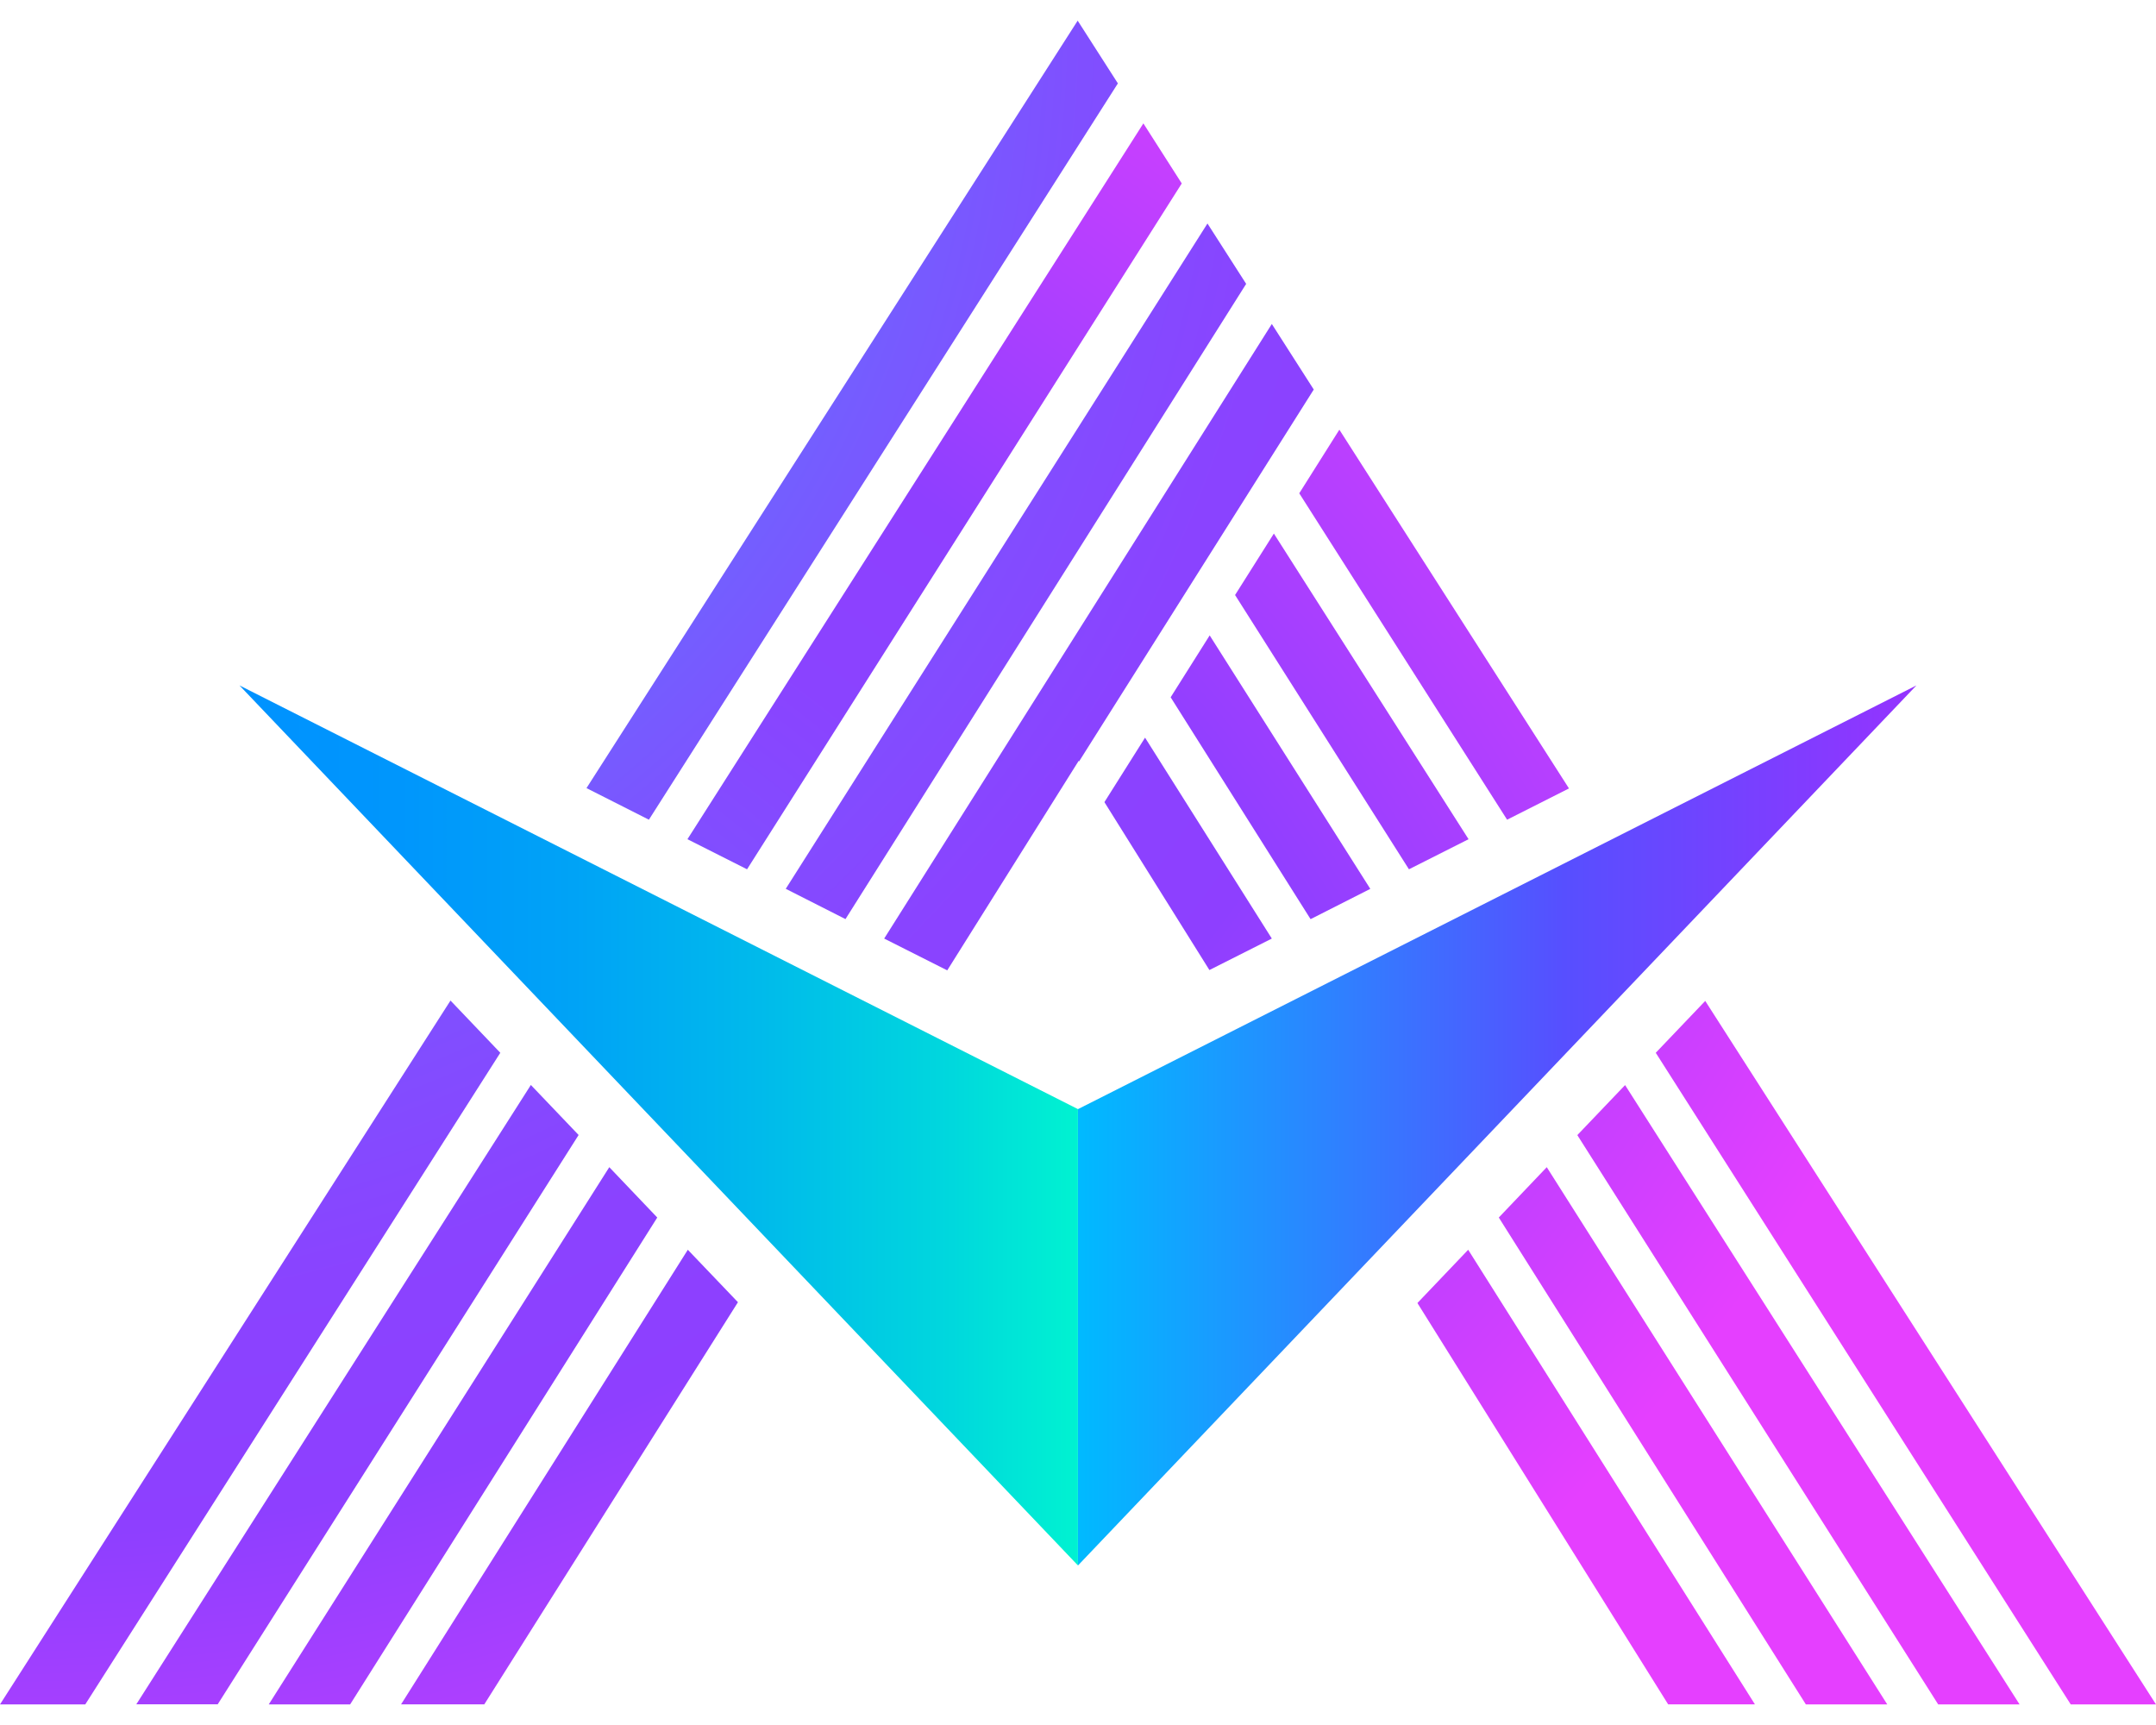
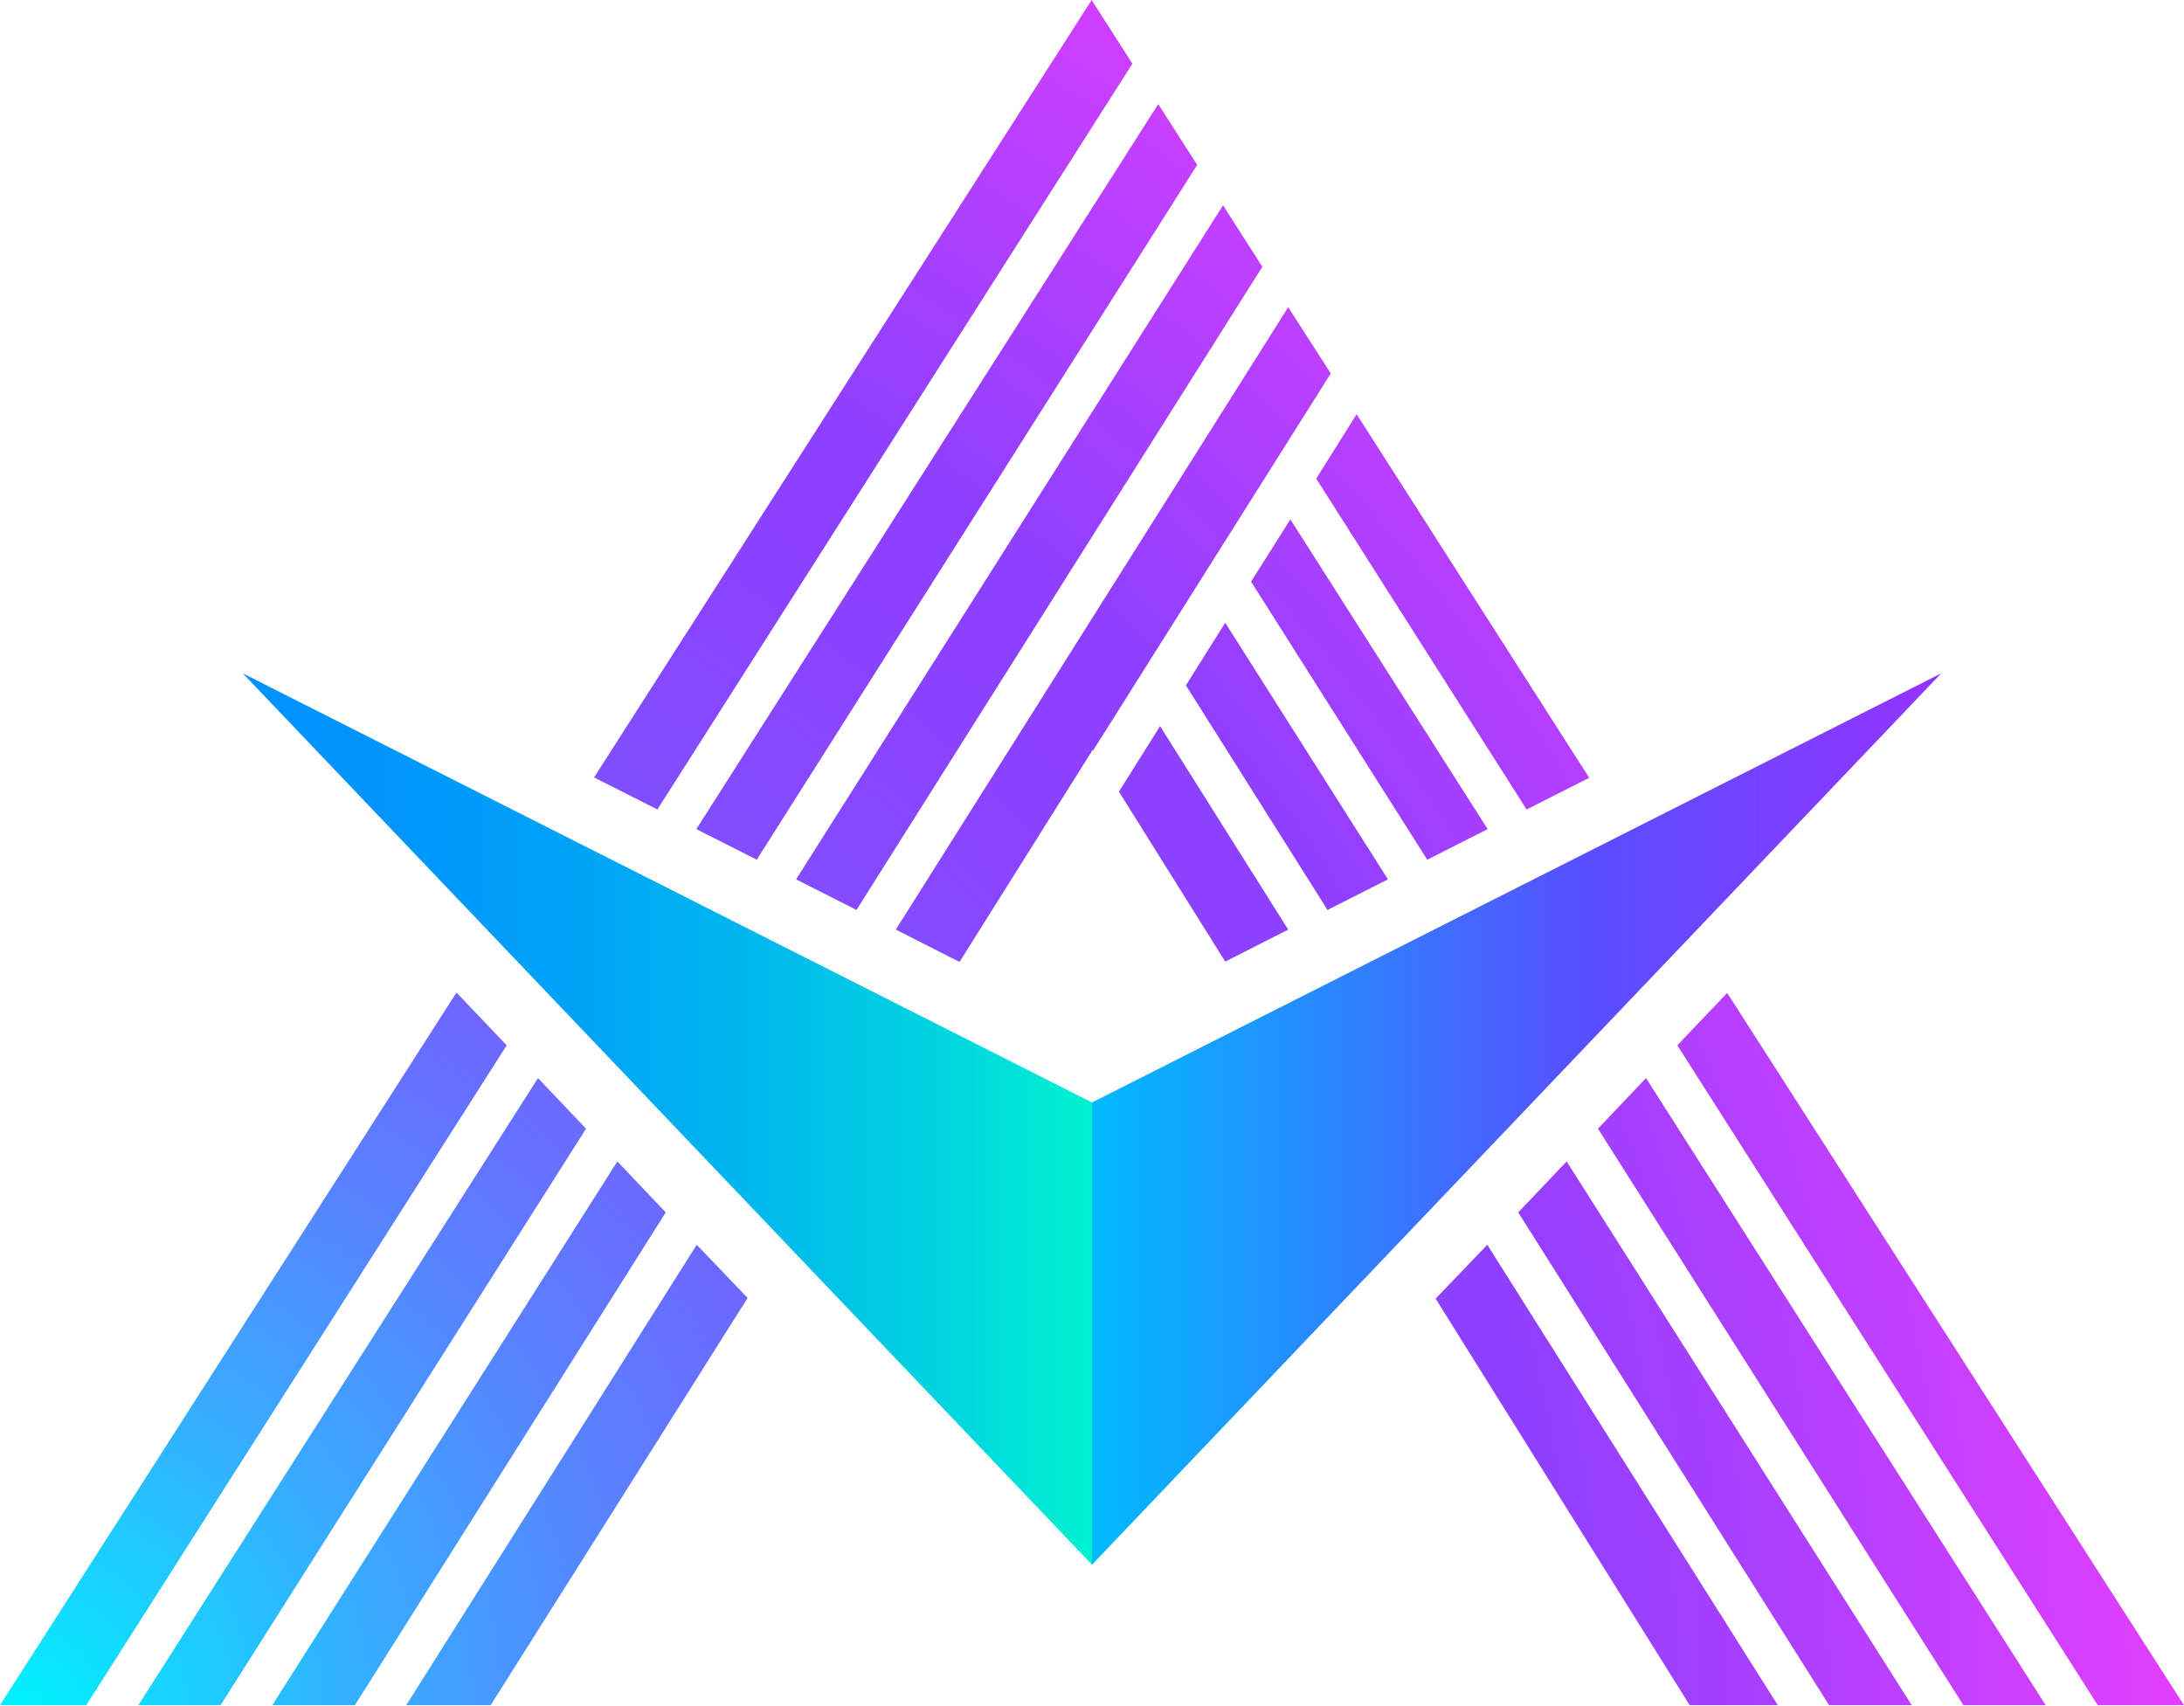
- <svg xmlns="http://www.w3.org/2000/svg" width="40" height="32" viewBox="0 0 40 32" fill="none">
-   <path d="M13.86 16.126L21.925 3.403L21.213 2.289L12.754 15.568L13.86 16.126Z" fill="url(#paint0_radial_71_30657)" />
-   <path d="M8.358 18.561L0 31.618H1.582L9.282 19.53L8.358 18.561Z" fill="url(#paint1_radial_71_30657)" />
-   <path d="M19.994 0.383L10.881 14.62L12.039 15.206L20.74 1.547L19.994 0.383Z" fill="url(#paint2_radial_71_30657)" />
-   <path d="M15.686 17.05L23.12 5.266L22.402 4.146L14.578 16.488L15.686 17.05Z" fill="url(#paint3_radial_71_30657)" />
-   <path d="M11.304 21.652L4.986 31.618H6.496L12.194 22.586L11.304 21.652Z" fill="url(#paint4_radial_71_30657)" />
-   <path d="M17.574 18.001L20.012 14.115L20.02 14.125L24.374 7.226L23.596 6.01L16.404 17.411L17.574 18.001Z" fill="url(#paint5_radial_71_30657)" />
-   <path d="M12.761 23.184L7.441 31.617H8.985L13.691 24.157L12.761 23.184Z" fill="url(#paint6_radial_71_30657)" />
-   <path d="M9.849 20.127L2.529 31.616H4.039L10.735 21.055L9.849 20.127Z" fill="url(#paint7_radial_71_30657)" />
-   <path d="M30.15 20.129L29.264 21.057L35.959 31.618H37.469L30.15 20.129Z" fill="url(#paint8_radial_71_30657)" />
-   <path d="M26.297 24.172L30.949 31.617H32.559L27.239 23.184L26.297 24.172Z" fill="url(#paint9_radial_71_30657)" />
-   <path d="M27.807 22.586L33.504 31.618H35.014L28.697 21.652L27.807 22.586Z" fill="url(#paint10_radial_71_30657)" />
-   <path d="M38.418 31.618H40L31.637 18.568L30.719 19.53L38.418 31.618Z" fill="url(#paint11_radial_71_30657)" />
-   <path d="M27.246 15.568L23.634 9.898L22.914 11.038L26.14 16.126L27.246 15.568Z" fill="url(#paint12_radial_71_30657)" />
-   <path d="M21.244 13.684L20.49 14.88L22.438 17.995L23.596 17.411L21.244 13.684Z" fill="url(#paint13_radial_71_30657)" />
-   <path d="M27.961 15.206L29.109 14.626L24.849 7.971L24.105 9.151L27.961 15.206Z" fill="url(#paint14_radial_71_30657)" />
-   <path d="M25.423 16.489L22.443 11.787L21.719 12.935L24.315 17.051L25.423 16.489Z" fill="url(#paint15_radial_71_30657)" />
-   <path d="M19.999 20.575L4.443 12.715L19.999 29.04V20.575Z" fill="url(#paint16_linear_71_30657)" />
-   <path d="M20 20.575L35.555 12.715L20 29.04V20.575Z" fill="url(#paint17_linear_71_30657)" />
+ <svg xmlns="http://www.w3.org/2000/svg" xmlns:xlink="http://www.w3.org/1999/xlink" id="_레이어_2" viewBox="0 0 60 46.85">
  <defs>
-     <radialGradient id="paint0_radial_71_30657" cx="0" cy="0" r="1" gradientUnits="userSpaceOnUse" gradientTransform="translate(0.444518 31.7156) scale(39.962 39.962)">
-       <stop stop-color="#00F2FF" />
-       <stop offset="0.06" stop-color="#15D6FF" />
-       <stop offset="0.17" stop-color="#3AA8FF" />
-       <stop offset="0.28" stop-color="#5882FF" />
-       <stop offset="0.39" stop-color="#6F64FF" />
-       <stop offset="0.5" stop-color="#804FFF" />
-       <stop offset="0.6" stop-color="#8A43FF" />
-       <stop offset="0.7" stop-color="#8E3FFF" />
-       <stop offset="1" stop-color="#E53FFF" />
+     <style>.cls-1{fill:url(#_무제_그라디언트_255);}.cls-2{fill:url(#_무제_그라디언트_255-14);}.cls-3{fill:url(#_무제_그라디언트_255-9);}.cls-4{fill:url(#_무제_그라디언트_255-11);}.cls-5{fill:url(#_무제_그라디언트_255-3);}.cls-6{fill:url(#_무제_그라디언트_255-5);}.cls-7{fill:url(#_무제_그라디언트_255-16);}.cls-8{fill:url(#_무제_그라디언트_253);}.cls-9{fill:url(#_무제_그라디언트_255-2);}.cls-10{fill:url(#_무제_그라디언트_255-10);}.cls-11{fill:url(#_무제_그라디언트_255-15);}.cls-12{fill:url(#_무제_그라디언트_255-13);}.cls-13{fill:url(#_무제_그라디언트_255-7);}.cls-14{fill:url(#_무제_그라디언트_255-4);}.cls-15{fill:url(#_무제_그라디언트_255-12);}.cls-16{fill:url(#_무제_그라디언트_255-6);}.cls-17{fill:url(#_무제_그라디언트_255-8);}.cls-18{fill:url(#_무제_그라디언트_122);}</style>
+     <radialGradient id="_무제_그라디언트_255" cx=".67" cy="47" fx=".67" fy="47" r="59.95" gradientUnits="userSpaceOnUse">
+       <stop offset="0" stop-color="#00f2ff" />
+       <stop offset=".06" stop-color="#15d6ff" />
+       <stop offset=".17" stop-color="#3aa8ff" />
+       <stop offset=".28" stop-color="#5882ff" />
+       <stop offset=".39" stop-color="#6f64ff" />
+       <stop offset=".5" stop-color="#804fff" />
+       <stop offset=".6" stop-color="#8a43ff" />
+       <stop offset=".7" stop-color="#8e3fff" />
+       <stop offset="1" stop-color="#e53fff" />
    </radialGradient>
-     <radialGradient id="paint1_radial_71_30657" cx="0" cy="0" r="1" gradientUnits="userSpaceOnUse" gradientTransform="translate(0.0999955 0.483445) scale(39.962 39.962)">
-       <stop stop-color="#00F2FF" />
-       <stop offset="0.06" stop-color="#15D6FF" />
-       <stop offset="0.17" stop-color="#3AA8FF" />
-       <stop offset="0.28" stop-color="#5882FF" />
-       <stop offset="0.39" stop-color="#6F64FF" />
-       <stop offset="0.5" stop-color="#804FFF" />
-       <stop offset="0.6" stop-color="#8A43FF" />
-       <stop offset="0.7" stop-color="#8E3FFF" />
-       <stop offset="1" stop-color="#E53FFF" />
-     </radialGradient>
-     <radialGradient id="paint2_radial_71_30657" cx="0" cy="0" r="1" gradientUnits="userSpaceOnUse" gradientTransform="translate(0.101397 0.482808) scale(39.962 39.962)">
-       <stop stop-color="#00F2FF" />
-       <stop offset="0.06" stop-color="#15D6FF" />
-       <stop offset="0.17" stop-color="#3AA8FF" />
-       <stop offset="0.28" stop-color="#5882FF" />
-       <stop offset="0.39" stop-color="#6F64FF" />
-       <stop offset="0.5" stop-color="#804FFF" />
-       <stop offset="0.6" stop-color="#8A43FF" />
-       <stop offset="0.7" stop-color="#8E3FFF" />
-       <stop offset="1" stop-color="#E53FFF" />
-     </radialGradient>
-     <radialGradient id="paint3_radial_71_30657" cx="0" cy="0" r="1" gradientUnits="userSpaceOnUse" gradientTransform="translate(0.100844 0.482665) scale(39.962)">
-       <stop stop-color="#00F2FF" />
-       <stop offset="0.06" stop-color="#15D6FF" />
-       <stop offset="0.17" stop-color="#3AA8FF" />
-       <stop offset="0.28" stop-color="#5882FF" />
-       <stop offset="0.39" stop-color="#6F64FF" />
-       <stop offset="0.5" stop-color="#804FFF" />
-       <stop offset="0.6" stop-color="#8A43FF" />
-       <stop offset="0.7" stop-color="#8E3FFF" />
-       <stop offset="1" stop-color="#E53FFF" />
-     </radialGradient>
-     <radialGradient id="paint4_radial_71_30657" cx="0" cy="0" r="1" gradientUnits="userSpaceOnUse" gradientTransform="translate(0.100573 0.483398) scale(39.962 39.962)">
-       <stop stop-color="#00F2FF" />
-       <stop offset="0.06" stop-color="#15D6FF" />
-       <stop offset="0.17" stop-color="#3AA8FF" />
-       <stop offset="0.28" stop-color="#5882FF" />
-       <stop offset="0.39" stop-color="#6F64FF" />
-       <stop offset="0.5" stop-color="#804FFF" />
-       <stop offset="0.6" stop-color="#8A43FF" />
-       <stop offset="0.7" stop-color="#8E3FFF" />
-       <stop offset="1" stop-color="#E53FFF" />
-     </radialGradient>
-     <radialGradient id="paint5_radial_71_30657" cx="0" cy="0" r="1" gradientUnits="userSpaceOnUse" gradientTransform="translate(0.1011 0.482041) scale(39.962 39.962)">
-       <stop stop-color="#00F2FF" />
-       <stop offset="0.06" stop-color="#15D6FF" />
-       <stop offset="0.17" stop-color="#3AA8FF" />
-       <stop offset="0.28" stop-color="#5882FF" />
-       <stop offset="0.39" stop-color="#6F64FF" />
-       <stop offset="0.5" stop-color="#804FFF" />
-       <stop offset="0.6" stop-color="#8A43FF" />
-       <stop offset="0.7" stop-color="#8E3FFF" />
-       <stop offset="1" stop-color="#E53FFF" />
-     </radialGradient>
-     <radialGradient id="paint6_radial_71_30657" cx="0" cy="0" r="1" gradientUnits="userSpaceOnUse" gradientTransform="translate(0.0997706 0.482724) scale(39.962 39.962)">
-       <stop stop-color="#00F2FF" />
-       <stop offset="0.06" stop-color="#15D6FF" />
-       <stop offset="0.17" stop-color="#3AA8FF" />
-       <stop offset="0.28" stop-color="#5882FF" />
-       <stop offset="0.39" stop-color="#6F64FF" />
-       <stop offset="0.5" stop-color="#804FFF" />
-       <stop offset="0.6" stop-color="#8A43FF" />
-       <stop offset="0.7" stop-color="#8E3FFF" />
-       <stop offset="1" stop-color="#E53FFF" />
-     </radialGradient>
-     <radialGradient id="paint7_radial_71_30657" cx="0" cy="0" r="1" gradientUnits="userSpaceOnUse" gradientTransform="translate(0.0994176 0.481933) scale(39.962 39.962)">
-       <stop stop-color="#00F2FF" />
-       <stop offset="0.06" stop-color="#15D6FF" />
-       <stop offset="0.17" stop-color="#3AA8FF" />
-       <stop offset="0.28" stop-color="#5882FF" />
-       <stop offset="0.39" stop-color="#6F64FF" />
-       <stop offset="0.5" stop-color="#804FFF" />
-       <stop offset="0.6" stop-color="#8A43FF" />
-       <stop offset="0.7" stop-color="#8E3FFF" />
-       <stop offset="1" stop-color="#E53FFF" />
-     </radialGradient>
-     <radialGradient id="paint8_radial_71_30657" cx="0" cy="0" r="1" gradientUnits="userSpaceOnUse" gradientTransform="translate(0.101115 0.483889) scale(39.962 39.962)">
-       <stop stop-color="#00F2FF" />
-       <stop offset="0.06" stop-color="#15D6FF" />
-       <stop offset="0.17" stop-color="#3AA8FF" />
-       <stop offset="0.28" stop-color="#5882FF" />
-       <stop offset="0.39" stop-color="#6F64FF" />
-       <stop offset="0.5" stop-color="#804FFF" />
-       <stop offset="0.6" stop-color="#8A43FF" />
-       <stop offset="0.7" stop-color="#8E3FFF" />
-       <stop offset="1" stop-color="#E53FFF" />
-     </radialGradient>
-     <radialGradient id="paint9_radial_71_30657" cx="0" cy="0" r="1" gradientUnits="userSpaceOnUse" gradientTransform="translate(0.102187 0.482724) scale(39.962 39.962)">
-       <stop stop-color="#00F2FF" />
-       <stop offset="0.06" stop-color="#15D6FF" />
-       <stop offset="0.17" stop-color="#3AA8FF" />
-       <stop offset="0.28" stop-color="#5882FF" />
-       <stop offset="0.39" stop-color="#6F64FF" />
-       <stop offset="0.5" stop-color="#804FFF" />
-       <stop offset="0.6" stop-color="#8A43FF" />
-       <stop offset="0.7" stop-color="#8E3FFF" />
-       <stop offset="1" stop-color="#E53FFF" />
-     </radialGradient>
-     <radialGradient id="paint10_radial_71_30657" cx="0" cy="0" r="1" gradientUnits="userSpaceOnUse" gradientTransform="translate(0.102006 0.483398) scale(39.962 39.962)">
-       <stop stop-color="#00F2FF" />
-       <stop offset="0.06" stop-color="#15D6FF" />
-       <stop offset="0.17" stop-color="#3AA8FF" />
-       <stop offset="0.28" stop-color="#5882FF" />
-       <stop offset="0.39" stop-color="#6F64FF" />
-       <stop offset="0.5" stop-color="#804FFF" />
-       <stop offset="0.6" stop-color="#8A43FF" />
-       <stop offset="0.7" stop-color="#8E3FFF" />
-       <stop offset="1" stop-color="#E53FFF" />
-     </radialGradient>
-     <radialGradient id="paint11_radial_71_30657" cx="0" cy="0" r="1" gradientUnits="userSpaceOnUse" gradientTransform="translate(0.102269 0.483259) scale(39.962 39.962)">
-       <stop stop-color="#00F2FF" />
-       <stop offset="0.06" stop-color="#15D6FF" />
-       <stop offset="0.17" stop-color="#3AA8FF" />
-       <stop offset="0.28" stop-color="#5882FF" />
-       <stop offset="0.39" stop-color="#6F64FF" />
-       <stop offset="0.5" stop-color="#804FFF" />
-       <stop offset="0.6" stop-color="#8A43FF" />
-       <stop offset="0.7" stop-color="#8E3FFF" />
-       <stop offset="1" stop-color="#E53FFF" />
-     </radialGradient>
-     <radialGradient id="paint12_radial_71_30657" cx="0" cy="0" r="1" gradientUnits="userSpaceOnUse" gradientTransform="translate(0.101196 31.7153) scale(39.962 39.962)">
-       <stop stop-color="#00F2FF" />
-       <stop offset="0.06" stop-color="#15D6FF" />
-       <stop offset="0.17" stop-color="#3AA8FF" />
-       <stop offset="0.28" stop-color="#5882FF" />
-       <stop offset="0.39" stop-color="#6F64FF" />
-       <stop offset="0.5" stop-color="#804FFF" />
-       <stop offset="0.6" stop-color="#8A43FF" />
-       <stop offset="0.7" stop-color="#8E3FFF" />
-       <stop offset="1" stop-color="#E53FFF" />
-     </radialGradient>
-     <radialGradient id="paint13_radial_71_30657" cx="0" cy="0" r="1" gradientUnits="userSpaceOnUse" gradientTransform="translate(0.10123 0.482251) scale(39.962 39.962)">
-       <stop stop-color="#00F2FF" />
-       <stop offset="0.06" stop-color="#15D6FF" />
-       <stop offset="0.17" stop-color="#3AA8FF" />
-       <stop offset="0.28" stop-color="#5882FF" />
-       <stop offset="0.39" stop-color="#6F64FF" />
-       <stop offset="0.5" stop-color="#804FFF" />
-       <stop offset="0.6" stop-color="#8A43FF" />
-       <stop offset="0.7" stop-color="#8E3FFF" />
-       <stop offset="1" stop-color="#E53FFF" />
-     </radialGradient>
-     <radialGradient id="paint14_radial_71_30657" cx="0" cy="0" r="1" gradientUnits="userSpaceOnUse" gradientTransform="translate(0.100659 31.7155) scale(39.962 39.962)">
-       <stop stop-color="#00F2FF" />
-       <stop offset="0.06" stop-color="#15D6FF" />
-       <stop offset="0.17" stop-color="#3AA8FF" />
-       <stop offset="0.28" stop-color="#5882FF" />
-       <stop offset="0.39" stop-color="#6F64FF" />
-       <stop offset="0.5" stop-color="#804FFF" />
-       <stop offset="0.6" stop-color="#8A43FF" />
-       <stop offset="0.7" stop-color="#8E3FFF" />
-       <stop offset="1" stop-color="#E53FFF" />
-     </radialGradient>
-     <radialGradient id="paint15_radial_71_30657" cx="0" cy="0" r="1" gradientUnits="userSpaceOnUse" gradientTransform="translate(0.101816 31.7161) scale(39.962 39.962)">
-       <stop stop-color="#00F2FF" />
-       <stop offset="0.06" stop-color="#15D6FF" />
-       <stop offset="0.17" stop-color="#3AA8FF" />
-       <stop offset="0.28" stop-color="#5882FF" />
-       <stop offset="0.39" stop-color="#6F64FF" />
-       <stop offset="0.5" stop-color="#804FFF" />
-       <stop offset="0.6" stop-color="#8A43FF" />
-       <stop offset="0.7" stop-color="#8E3FFF" />
-       <stop offset="1" stop-color="#E53FFF" />
-     </radialGradient>
-     <linearGradient id="paint16_linear_71_30657" x1="4.443" y1="20.876" x2="19.999" y2="20.876" gradientUnits="userSpaceOnUse">
-       <stop stop-color="#0092FF" />
-       <stop offset="0.19" stop-color="#0096FC" />
-       <stop offset="0.4" stop-color="#00A3F6" />
-       <stop offset="0.62" stop-color="#00BAEB" />
-       <stop offset="0.85" stop-color="#00D8DD" />
-       <stop offset="1" stop-color="#00F2D1" />
+     <radialGradient id="_무제_그라디언트_255-2" cx=".67" cy="47" fx=".67" fy="47" r="59.95" xlink:href="#_무제_그라디언트_255" />
+     <radialGradient id="_무제_그라디언트_255-3" cx=".67" cy="47" fx=".67" fy="47" r="59.95" xlink:href="#_무제_그라디언트_255" />
+     <radialGradient id="_무제_그라디언트_255-4" cx=".67" cy="47" fx=".67" fy="47" r="59.95" xlink:href="#_무제_그라디언트_255" />
+     <radialGradient id="_무제_그라디언트_255-5" cx=".67" cy="47" fx=".67" fy="47" r="59.95" xlink:href="#_무제_그라디언트_255" />
+     <radialGradient id="_무제_그라디언트_255-6" cx=".67" cy="47" fx=".67" fy="47" r="59.95" xlink:href="#_무제_그라디언트_255" />
+     <radialGradient id="_무제_그라디언트_255-7" cx=".67" cy="47" fx=".67" fy="47" r="59.95" xlink:href="#_무제_그라디언트_255" />
+     <radialGradient id="_무제_그라디언트_255-8" cx=".67" cy="47" fx=".67" fy="47" r="59.95" xlink:href="#_무제_그라디언트_255" />
+     <radialGradient id="_무제_그라디언트_255-9" cx=".67" cy="47" fx=".67" fy="47" r="59.95" xlink:href="#_무제_그라디언트_255" />
+     <radialGradient id="_무제_그라디언트_255-10" cx=".67" cy="47" fx=".67" fy="47" r="59.95" xlink:href="#_무제_그라디언트_255" />
+     <radialGradient id="_무제_그라디언트_255-11" cx=".67" cy="47" fx=".67" fy="47" r="59.95" xlink:href="#_무제_그라디언트_255" />
+     <radialGradient id="_무제_그라디언트_255-12" cx=".67" cy="47" fx=".67" fy="47" r="59.95" xlink:href="#_무제_그라디언트_255" />
+     <radialGradient id="_무제_그라디언트_255-13" cx=".67" cy="47" fx=".67" fy="47" r="59.95" xlink:href="#_무제_그라디언트_255" />
+     <radialGradient id="_무제_그라디언트_255-14" cx=".67" cy="47" fx=".67" fy="47" r="59.95" xlink:href="#_무제_그라디언트_255" />
+     <radialGradient id="_무제_그라디언트_255-15" cx=".67" cy="47" fx=".67" fy="47" r="59.95" xlink:href="#_무제_그라디언트_255" />
+     <radialGradient id="_무제_그라디언트_255-16" cx=".67" cy="47" fx=".67" fy="47" r="59.95" xlink:href="#_무제_그라디언트_255" />
+     <linearGradient id="_무제_그라디언트_122" x1="6.67" y1="30.74" x2="30" y2="30.74" gradientUnits="userSpaceOnUse">
+       <stop offset="0" stop-color="#0092ff" />
+       <stop offset=".19" stop-color="#0096fc" />
+       <stop offset=".4" stop-color="#00a3f6" />
+       <stop offset=".62" stop-color="#00baeb" />
+       <stop offset=".85" stop-color="#00d8dd" />
+       <stop offset="1" stop-color="#00f2d1" />
    </linearGradient>
-     <linearGradient id="paint17_linear_71_30657" x1="35.555" y1="20.876" x2="20" y2="20.876" gradientUnits="userSpaceOnUse">
-       <stop stop-color="#9533FF" />
-       <stop offset="0.42" stop-color="#574FFF" />
-       <stop offset="1" stop-color="#00BAFF" />
+     <linearGradient id="_무제_그라디언트_253" x1="-2813.65" y1="30.74" x2="-2790.32" y2="30.74" gradientTransform="translate(-2760.32) rotate(-180) scale(1 -1)" gradientUnits="userSpaceOnUse">
+       <stop offset="0" stop-color="#9533ff" />
+       <stop offset=".42" stop-color="#574fff" />
+       <stop offset="1" stop-color="#00baff" />
    </linearGradient>
  </defs>
+   <g id="_레이어_1-2">
+     <g>
+       <g>
+         <polygon class="cls-1" points="20.79 23.62 32.89 4.53 31.82 2.86 19.13 22.78 20.79 23.62" />
+         <polygon class="cls-9" points="12.54 27.27 0 46.85 2.37 46.85 13.92 28.72 12.54 27.27" />
+         <polygon class="cls-5" points="29.99 0 16.32 21.36 18.06 22.24 31.11 1.75 29.99 0" />
+         <polygon class="cls-14" points="23.53 25 34.68 7.33 33.6 5.64 21.87 24.16 23.53 25" />
+         <polygon class="cls-6" points="16.96 31.91 7.48 46.85 9.75 46.85 18.29 33.31 16.96 31.91" />
+         <polygon class="cls-16" points="26.36 26.43 30.02 20.6 30.03 20.62 36.56 10.26 35.39 8.44 24.61 25.54 26.36 26.43" />
+         <polygon class="cls-13" points="19.14 34.2 11.16 46.85 13.48 46.85 20.54 35.66 19.14 34.2" />
+         <polygon class="cls-17" points="14.78 29.62 3.8 46.85 6.06 46.85 16.1 31.01 14.78 29.62" />
+         <g>
+           <polygon class="cls-3" points="45.22 29.62 43.9 31.01 53.94 46.85 56.2 46.85 45.22 29.62 45.22 29.62" />
+           <polygon class="cls-10" points="39.44 35.68 46.42 46.85 48.84 46.85 40.86 34.2 39.44 35.68" />
+           <polygon class="cls-4" points="41.71 33.31 50.25 46.85 52.52 46.85 43.04 31.91 41.71 33.31" />
+           <polygon class="cls-15" points="57.63 46.85 60 46.85 47.45 27.28 46.08 28.72 46.08 28.72 57.63 46.85" />
+           <polygon class="cls-12" points="40.87 22.78 35.45 14.27 34.37 15.98 39.21 23.62 40.87 22.78" />
+           <polygon class="cls-2" points="31.87 19.95 30.74 21.75 33.66 26.42 35.39 25.54 35.39 25.54 31.87 19.95" />
+           <polygon class="cls-11" points="41.94 22.24 43.66 21.37 37.27 11.38 36.16 13.15 41.94 22.24 41.94 22.24" />
+           <polygon class="cls-7" points="38.13 24.16 38.13 24.16 33.66 17.11 32.58 18.83 36.47 25 38.13 24.16" />
+         </g>
+       </g>
+       <polygon class="cls-18" points="30 30.29 6.67 18.5 30 42.99 30 30.29" />
+       <polygon class="cls-8" points="30 30.29 53.33 18.5 30 42.99 30 30.29" />
+     </g>
+   </g>
</svg>
